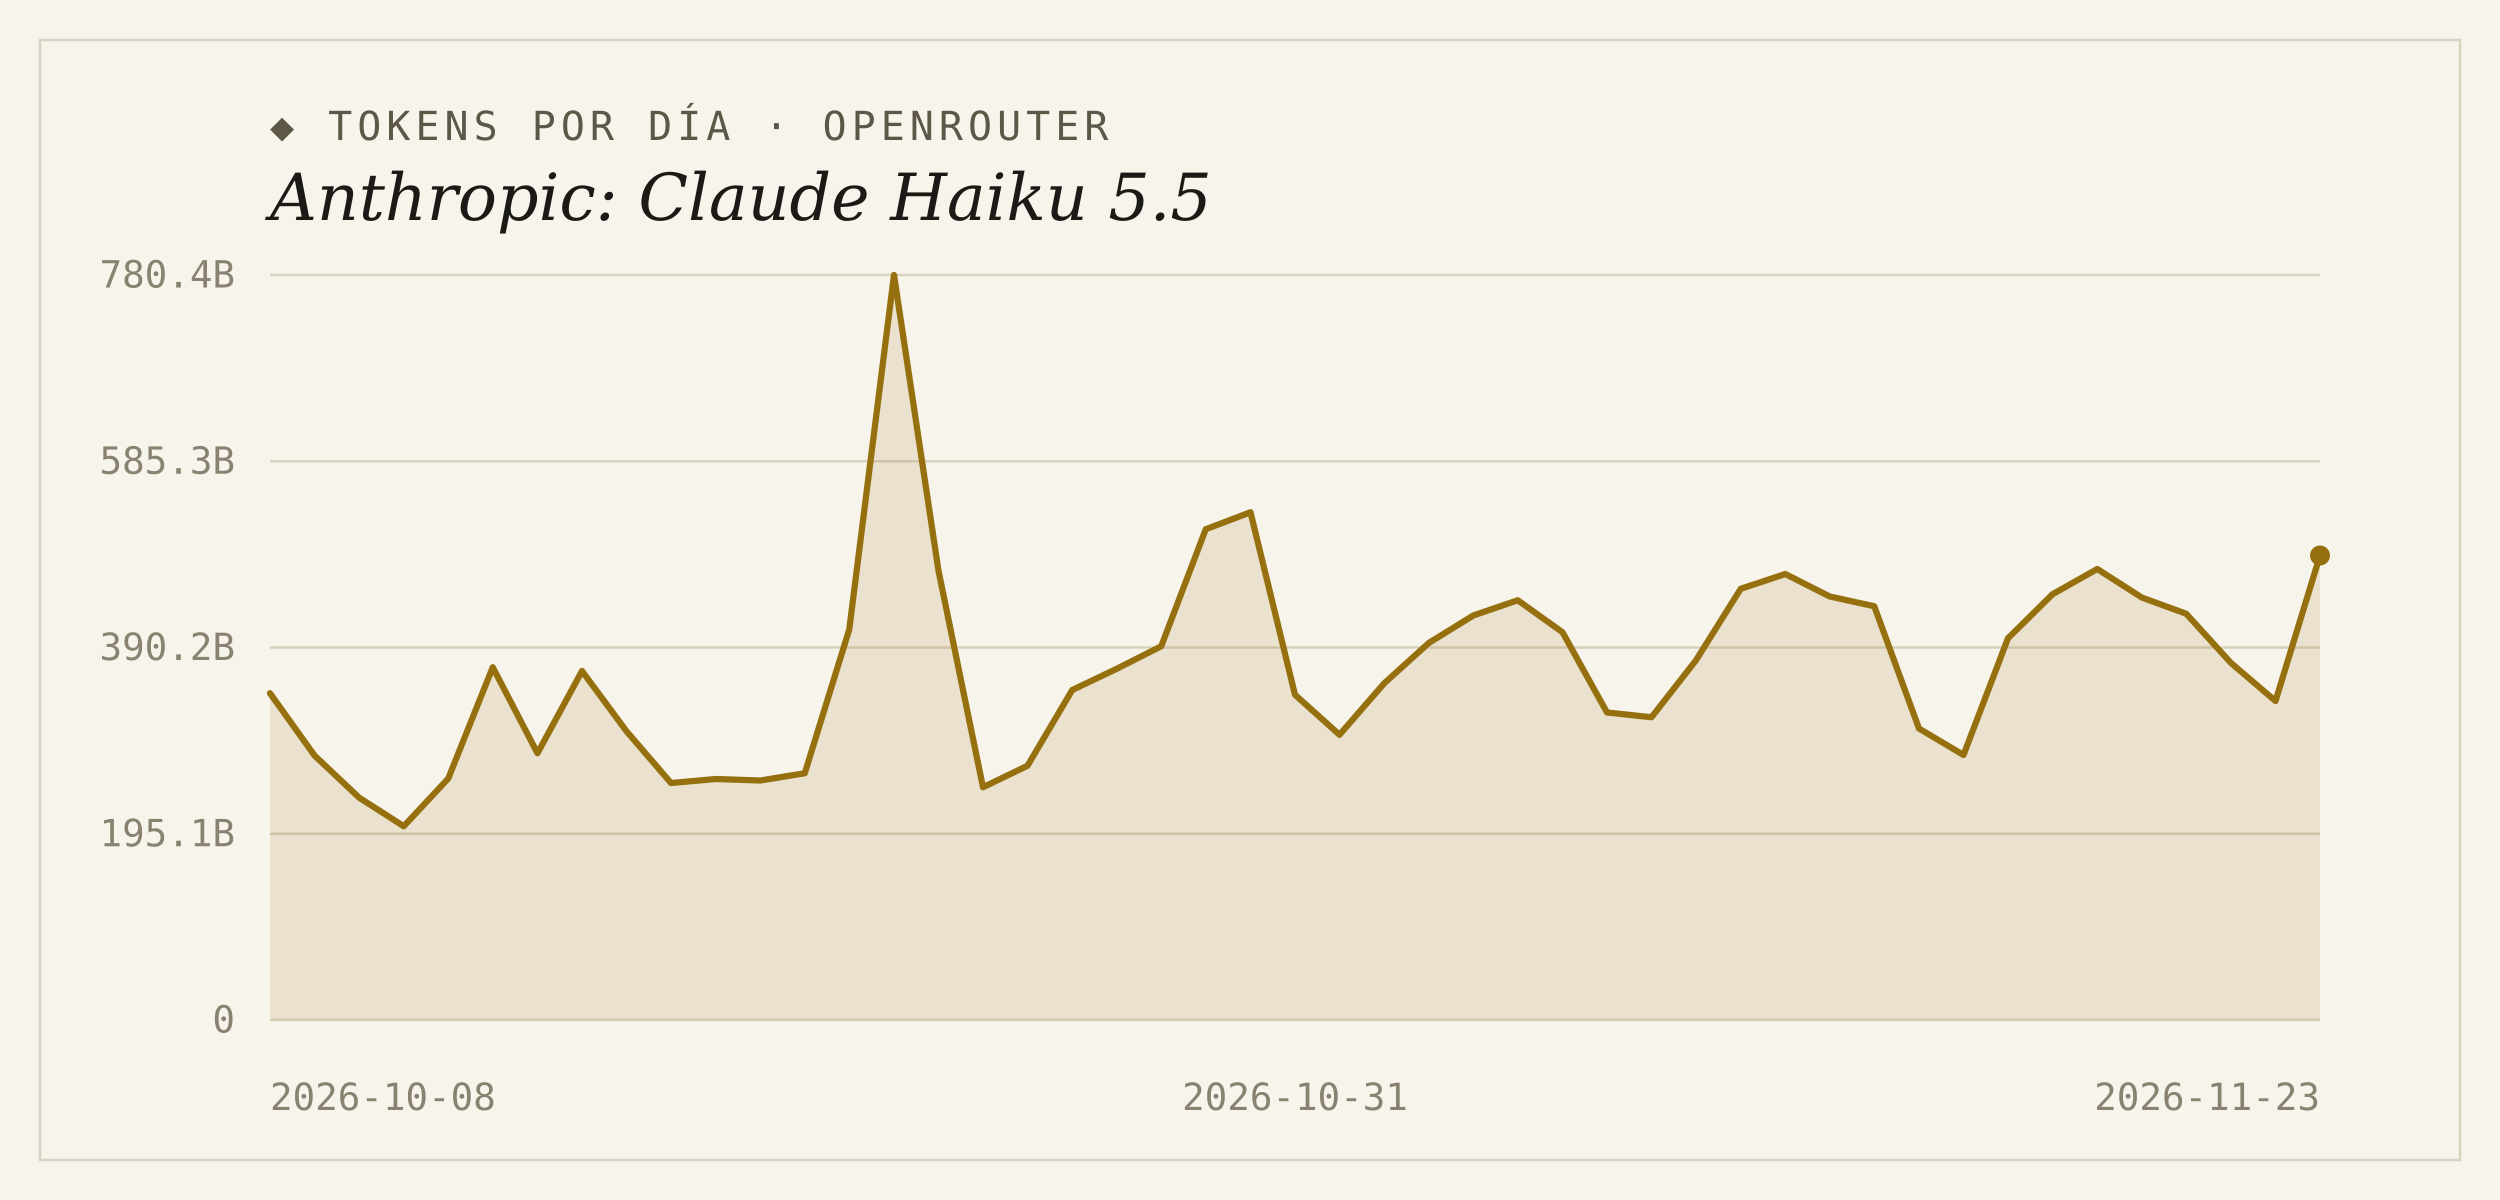
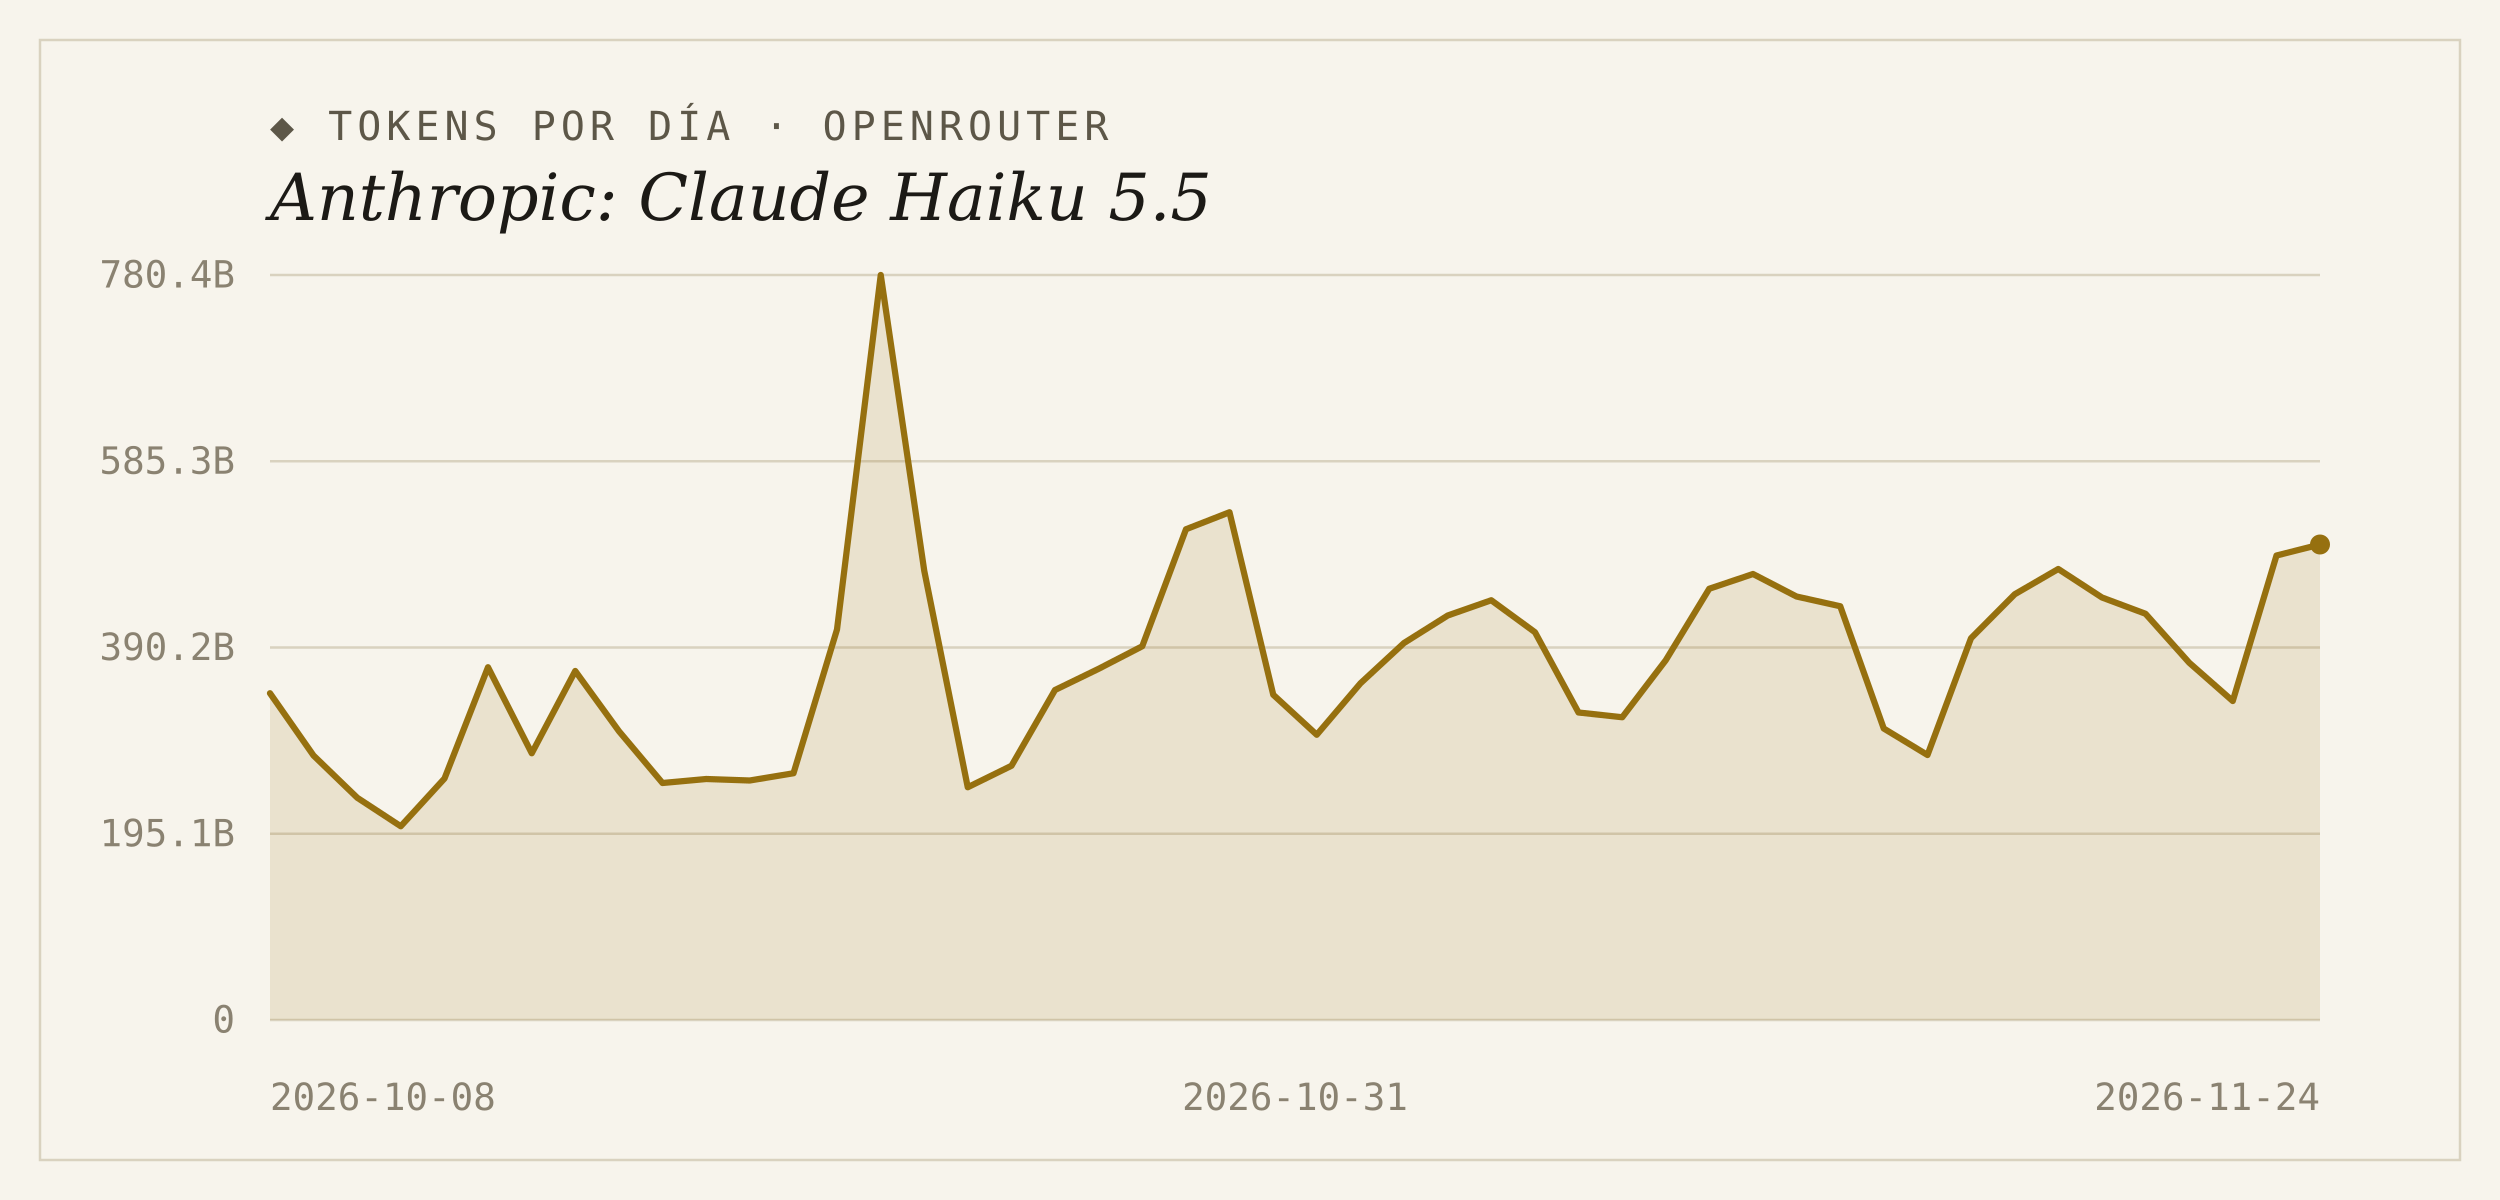
<svg xmlns="http://www.w3.org/2000/svg" width="1000" height="480" viewBox="0 0 1000 480">
  <rect width="1000" height="480" fill="#f7f4ec" />
  <rect x="16" y="16" width="968" height="448" fill="none" stroke="#d9d2bf" stroke-width="1" />
  <text x="108" y="56" font-family="'DejaVu Sans Mono', Consolas, monospace" font-size="16" letter-spacing="2" fill="#5d5748">◆ TOKENS POR DÍA · OPENROUTER</text>
  <text x="108" y="88" font-family="Georgia, 'DejaVu Serif', serif" font-size="26" font-style="italic" fill="#1c1a16">Anthropic: Claude Haiku 5.5</text>
  <line x1="108" y1="408.0" x2="928" y2="408.0" stroke="#d9d2bf" stroke-width="1" />
  <text x="94" y="413" text-anchor="end" font-family="'DejaVu Sans Mono', Consolas, monospace" font-size="15" fill="#8a8271">0</text>
  <line x1="108" y1="333.5" x2="928" y2="333.5" stroke="#d9d2bf" stroke-width="1" />
  <text x="94" y="338.5" text-anchor="end" font-family="'DejaVu Sans Mono', Consolas, monospace" font-size="15" fill="#8a8271">195.1B</text>
  <line x1="108" y1="259.0" x2="928" y2="259.0" stroke="#d9d2bf" stroke-width="1" />
  <text x="94" y="264" text-anchor="end" font-family="'DejaVu Sans Mono', Consolas, monospace" font-size="15" fill="#8a8271">390.2B</text>
  <line x1="108" y1="184.5" x2="928" y2="184.5" stroke="#d9d2bf" stroke-width="1" />
  <text x="94" y="189.5" text-anchor="end" font-family="'DejaVu Sans Mono', Consolas, monospace" font-size="15" fill="#8a8271">585.3B</text>
  <line x1="108" y1="110.0" x2="928" y2="110.0" stroke="#d9d2bf" stroke-width="1" />
  <text x="94" y="115" text-anchor="end" font-family="'DejaVu Sans Mono', Consolas, monospace" font-size="15" fill="#8a8271">780.4B</text>
-   <path d="M 108,408.0 L 108.0,277.3 L 125.8,302.2 L 143.7,319.1 L 161.5,330.5 L 179.3,311.4 L 197.1,266.9 L 215.0,301.3 L 232.8,268.4 L 250.6,292.5 L 268.4,313.2 L 286.3,311.6 L 304.1,312.2 L 321.9,309.3 L 339.7,251.8 L 357.6,110.0 L 375.4,228.3 L 393.2,314.9 L 411.0,306.3 L 428.9,276.0 L 446.7,267.5 L 464.5,258.5 L 482.3,211.7 L 500.2,204.9 L 518.0,277.9 L 535.8,293.9 L 553.7,273.3 L 571.5,257.2 L 589.3,246.2 L 607.1,240.1 L 625.0,252.9 L 642.8,285.0 L 660.6,286.9 L 678.4,264.1 L 696.3,235.5 L 714.1,229.6 L 731.9,238.6 L 749.7,242.5 L 767.6,291.4 L 785.4,302.0 L 803.2,255.3 L 821.0,237.7 L 838.9,227.6 L 856.7,239.0 L 874.5,245.5 L 892.3,265.1 L 910.2,280.4 L 928.0,222.2 L 928.0,408.0 Z" fill="#96700f" fill-opacity="0.14" />
-   <polyline points="108.0,277.3 125.8,302.2 143.7,319.1 161.5,330.5 179.3,311.4 197.1,266.9 215.0,301.3 232.8,268.4 250.6,292.5 268.4,313.2 286.3,311.6 304.1,312.2 321.9,309.3 339.7,251.8 357.6,110.0 375.4,228.3 393.2,314.9 411.0,306.3 428.9,276.0 446.7,267.5 464.5,258.5 482.3,211.7 500.2,204.9 518.0,277.9 535.8,293.9 553.7,273.3 571.5,257.2 589.3,246.2 607.1,240.1 625.0,252.9 642.8,285.0 660.6,286.9 678.4,264.1 696.3,235.5 714.1,229.6 731.9,238.6 749.7,242.5 767.6,291.4 785.4,302.0 803.2,255.3 821.0,237.7 838.9,227.6 856.7,239.0 874.5,245.5 892.3,265.1 910.2,280.4 928.0,222.2" fill="none" stroke="#96700f" stroke-width="2.5" stroke-linejoin="round" stroke-linecap="round" />
-   <circle cx="928.0" cy="222.2" r="4" fill="#96700f" />
+   <path d="M 108,408.0 L 108.0,277.3 L 125.4,302.2 L 142.9,319.1 L 160.3,330.5 L 177.8,311.4 L 195.2,266.9 L 212.7,301.3 L 230.1,268.4 L 247.6,292.5 L 265.0,313.2 L 282.5,311.6 L 299.9,312.2 L 317.4,309.3 L 334.8,251.8 L 352.3,110.0 L 369.7,228.3 L 387.1,314.9 L 404.6,306.3 L 422.0,276.0 L 439.5,267.5 L 456.9,258.5 L 474.4,211.7 L 491.8,204.9 L 509.3,277.9 L 526.7,293.9 L 544.2,273.3 L 561.6,257.2 L 579.1,246.2 L 596.5,240.1 L 614.0,252.9 L 631.4,285.0 L 648.9,286.9 L 666.3,264.1 L 683.7,235.5 L 701.2,229.6 L 718.6,238.6 L 736.1,242.5 L 753.5,291.4 L 771.0,302.0 L 788.4,255.3 L 805.9,237.7 L 823.3,227.6 L 840.8,239.0 L 858.2,245.5 L 875.7,265.1 L 893.1,280.4 L 910.6,222.2 L 928.0,217.8 L 928.0,408.0 Z" fill="#96700f" fill-opacity="0.14" />
+   <polyline points="108.0,277.3 125.4,302.2 142.9,319.1 160.3,330.5 177.8,311.4 195.2,266.9 212.7,301.3 230.1,268.4 247.6,292.5 265.0,313.2 282.5,311.6 299.9,312.2 317.4,309.3 334.8,251.8 352.3,110.0 369.7,228.3 387.1,314.9 404.6,306.3 422.0,276.0 439.5,267.5 456.9,258.5 474.4,211.7 491.8,204.9 509.3,277.9 526.7,293.9 544.2,273.3 561.6,257.2 579.1,246.2 596.5,240.1 614.0,252.9 631.4,285.0 648.9,286.9 666.3,264.1 683.7,235.5 701.2,229.6 718.6,238.6 736.1,242.5 753.5,291.4 771.0,302.0 788.4,255.3 805.9,237.7 823.3,227.6 840.8,239.0 858.2,245.5 875.7,265.1 893.1,280.4 910.6,222.2 928.0,217.8" fill="none" stroke="#96700f" stroke-width="2.5" stroke-linejoin="round" stroke-linecap="round" />
+   <circle cx="928.0" cy="217.8" r="4" fill="#96700f" />
  <text x="108" y="444" text-anchor="start" font-family="'DejaVu Sans Mono', Consolas, monospace" font-size="15" fill="#8a8271">2026-10-08</text>
  <text x="518" y="444" text-anchor="middle" font-family="'DejaVu Sans Mono', Consolas, monospace" font-size="15" fill="#8a8271">2026-10-31</text>
-   <text x="928" y="444" text-anchor="end" font-family="'DejaVu Sans Mono', Consolas, monospace" font-size="15" fill="#8a8271">2026-11-23</text>
+   <text x="928" y="444" text-anchor="end" font-family="'DejaVu Sans Mono', Consolas, monospace" font-size="15" fill="#8a8271">2026-11-24</text>
</svg>
